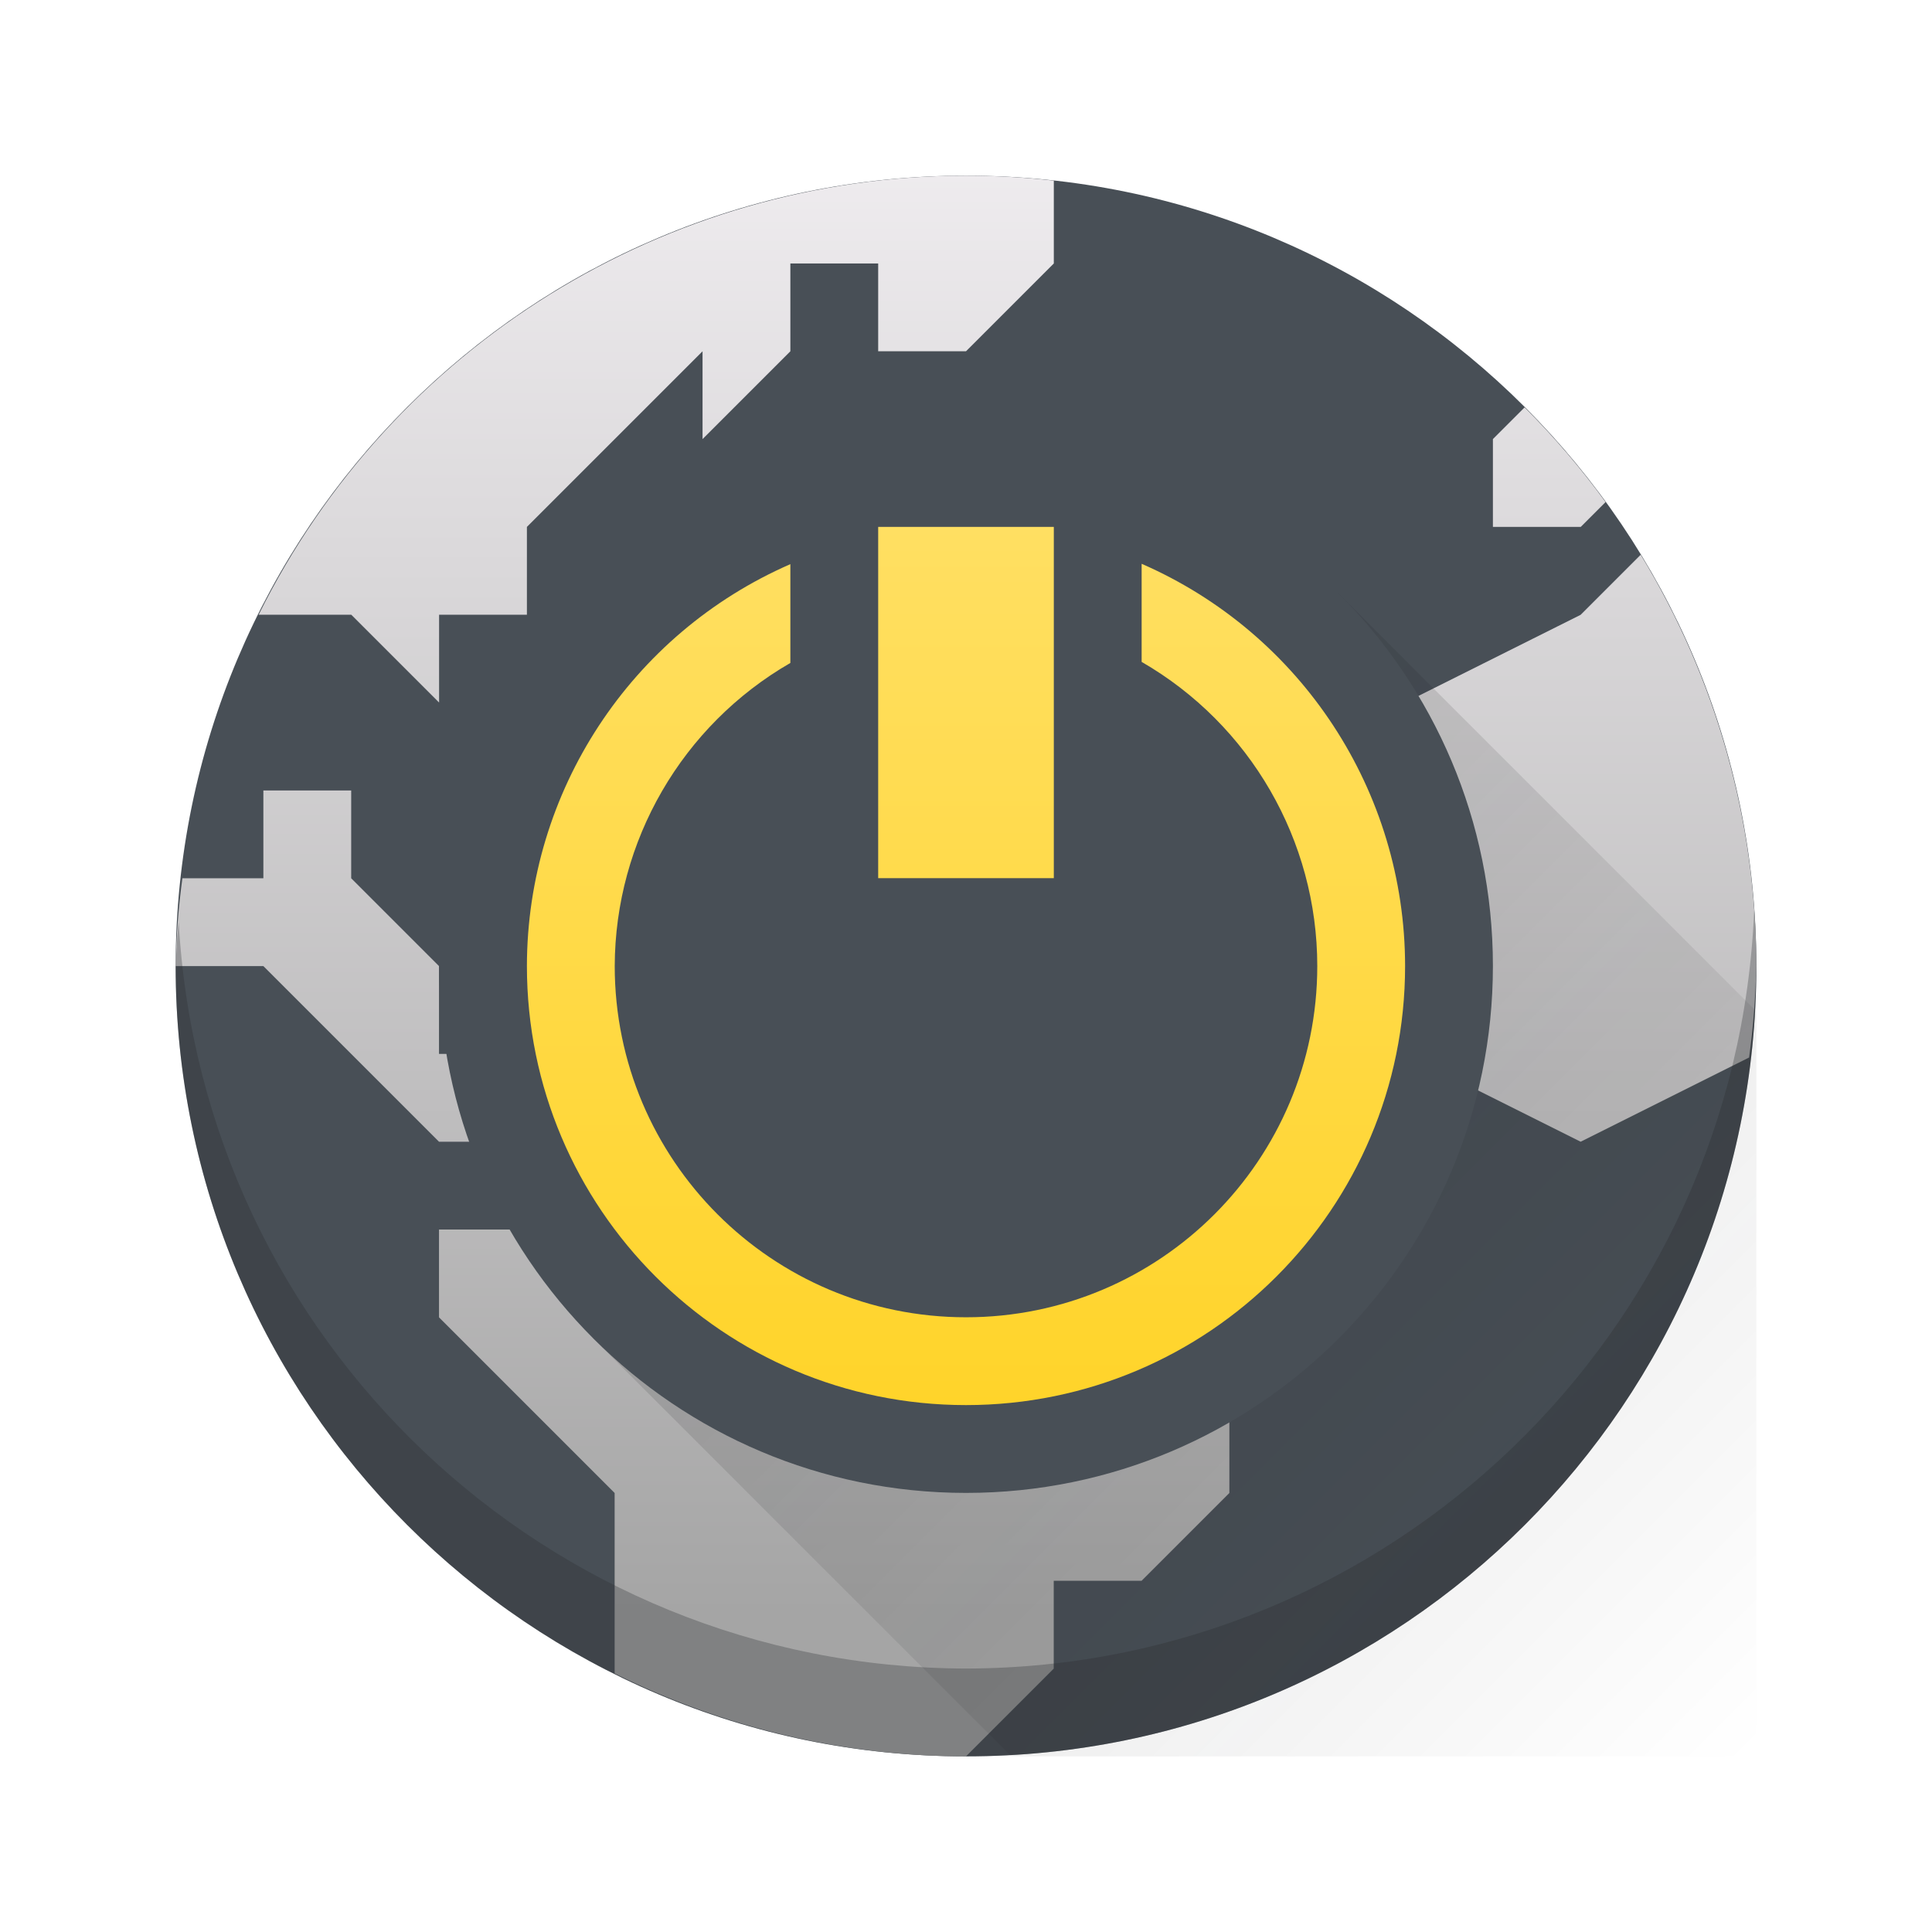
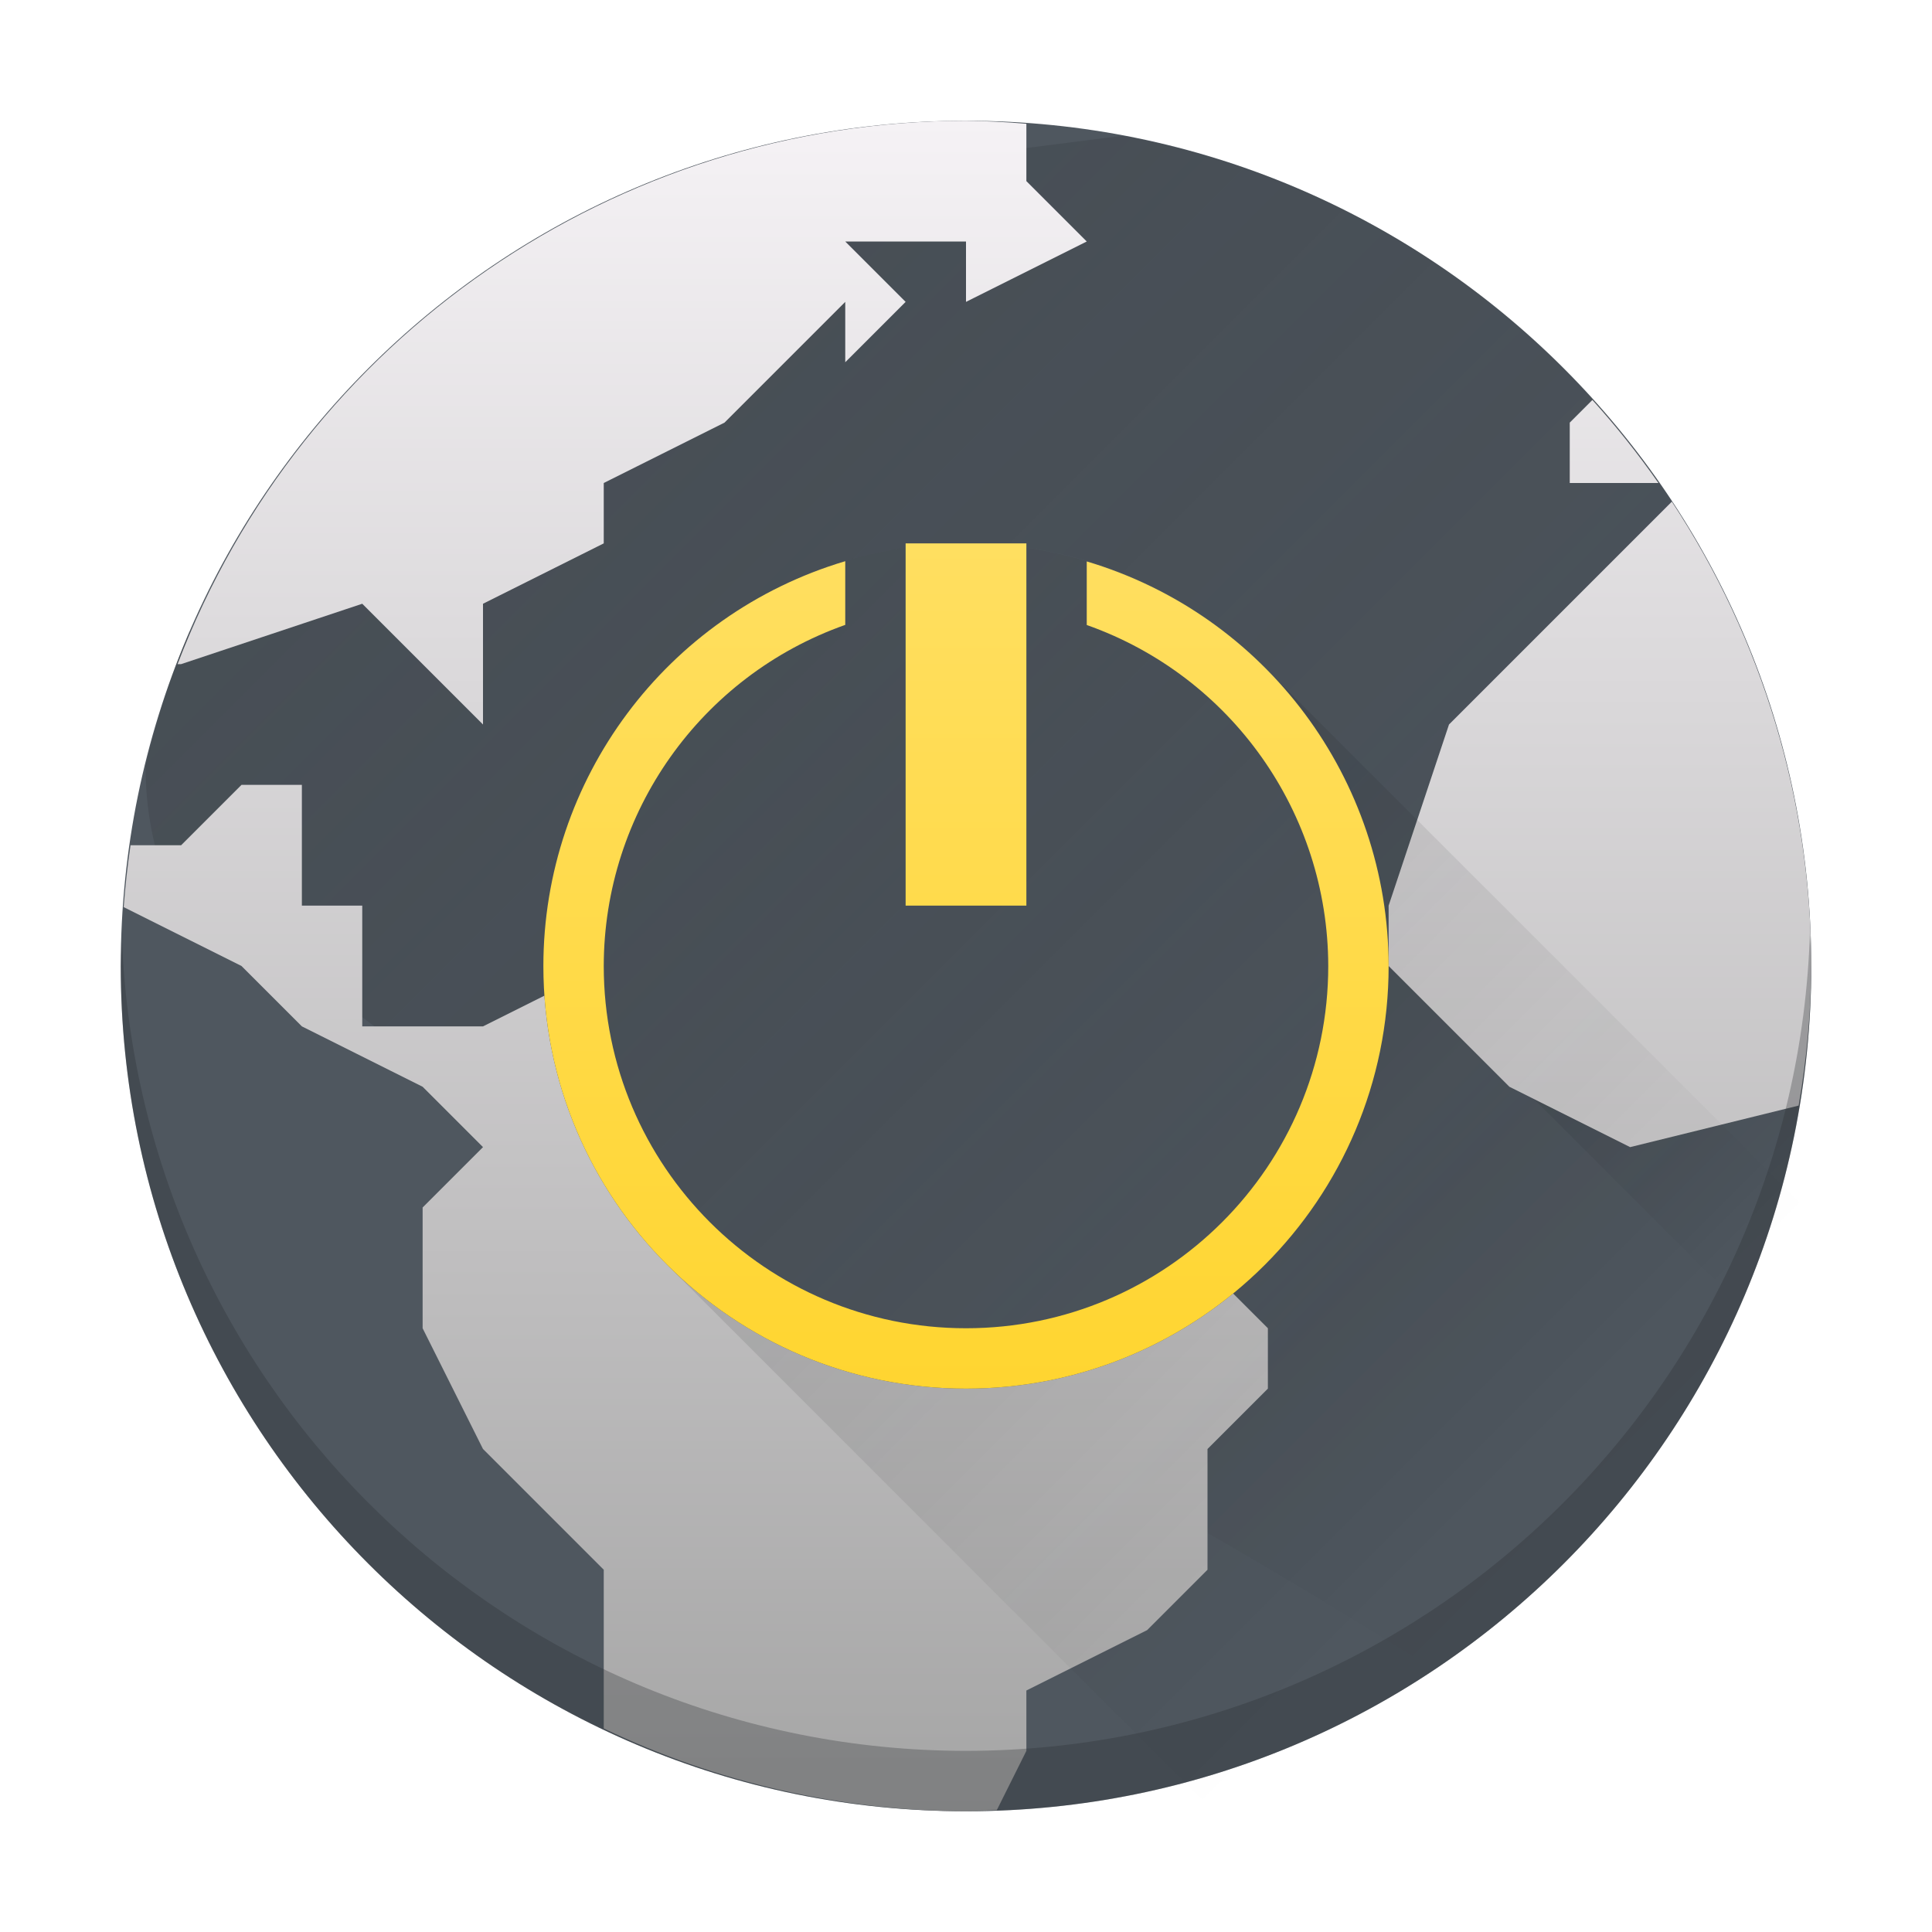
- <svg xmlns="http://www.w3.org/2000/svg" height="22" width="22">
-   <linearGradient id="a" gradientUnits="userSpaceOnUse" x1="24.018" x2="24.018" y1="18.383" y2=".383">
+ <svg xmlns="http://www.w3.org/2000/svg" xmlns:xlink="http://www.w3.org/1999/xlink" height="32" width="32">
+   <linearGradient id="f" gradientUnits="userSpaceOnUse" x1="6.099" x2="6.099" y1="24.845" y2="8.511">
+     <stop offset="0" stop-color="#ffd42a" />
+     <stop offset="1" stop-color="#ffdf62" />
+   </linearGradient>
+   <linearGradient id="e" gradientUnits="userSpaceOnUse" x1="11" x2="25" xlink:href="#a" y1="11" y2="25" />
+   <linearGradient id="b" gradientUnits="userSpaceOnUse" x1="6" x2="26" xlink:href="#a" y1="6" y2="26" />
+   <linearGradient id="a">
+     <stop offset="0" stop-color="#292c2f" />
+     <stop offset="1" stop-opacity="0" />
+   </linearGradient>
+   <linearGradient id="c" gradientUnits="userSpaceOnUse" x1="23" x2="30" xlink:href="#a" y1="13" y2="20" />
+   <linearGradient id="d" gradientUnits="userSpaceOnUse" x1="2" x2="2" y1="30" y2="2">
    <stop offset="0" stop-color="#a5a5a5" />
    <stop offset="1" stop-color="#f5f2f5" />
  </linearGradient>
-   <linearGradient id="b" gradientUnits="userSpaceOnUse" x1="6" x2="6" y1="16" y2="6">
-     <stop offset="0" stop-color="#ffd42a" />
-     <stop offset="1" stop-color="#ffdf62" />
-   </linearGradient>
-   <linearGradient id="c" gradientUnits="userSpaceOnUse" x1="7" x2="20" y1="7" y2="20">
-     <stop offset="0" stop-color="#292c2f" />
-     <stop offset="1" stop-opacity="0" />
-   </linearGradient>
-   <g stroke-linejoin="round" stroke-width="2">
-     <circle cx="11" cy="11" fill="#484f56" r="9" />
-     <path d="m11 2a9 9 0 0 0 -8.055 5h1.055l1 1v-1h1v-1l2-2v1l1-1v-1h1v1h1l1-1v-.943a9 9 0 0 0 -1-.057zm6.361 2.639-.361.361v1h1l.283-.283a9 9 0 0 0 -.922-1.078zm1.322 1.678-.684.684-2 1-1 3h1v1l2 1 1.918-.959a9 9 0 0 0 .082-1.041 9 9 0 0 0 -1.316-4.684zm-15.684 2.684v1h-.922a9 9 0 0 0 -.078 1h1l2 2h1v1h-1v1l2 2v2.055a9 9 0 0 0 4 .945l1-1v-1h1l1-1v-1l1-1-1-1h-2l-1-1h-1l-1-1h-2v-1l-1 1h-1v-1l-1-1v-1z" fill="url(#a)" />
-     <path d="m19.975 10.359a9 9 0 0 1 -8.975 8.641 9 9 0 0 1 -8.965-8.5 9 9 0 0 0 -.035.5 9 9 0 0 0 9 9 9 9 0 0 0 9-9 9 9 0 0 0 -.025-.641z" fill="#292c2f" opacity=".3" />
+   <rect fill="#4f575f" height="28" rx="14" width="28" x="2" y="2" />
+   <path d="M18.594 2.248l-2.975.38-4.135 2.388-1.502 2.601s-1.973 1.39-2.271 1.31c-2.517-.029-3.869.665-4.58 1.548-.301.703-.537 1.44-.72 2.197-.006.76.161 1.351.161 1.351 7.06 6.357 14.121 9.097 21.182 13.643a13.9 13.9 0 0 0 1.275-.959l.069-.06c.36-.308.703-.636 1.029-.979.072-.076.14-.155.21-.232a13.928 13.928 0 0 0 1.749-2.375l.055-.09a13.991 13.991 0 0 0 1.824-6.282l.002-.02v-.001L28.143 9.03a13.95 13.95 0 0 0-9.55-6.783z" fill="url(#b)" fill-rule="evenodd" opacity=".2" />
+   <path d="M29.012 10.842l-4.307 6.66 4.12 4.12a13.997 13.997 0 0 0 .187-10.78z" fill="url(#c)" fill-rule="evenodd" opacity=".2" />
+   <path d="M16 2a14 14 0 0 0-13.059 9H3l3-1 1 1 1 1v-2l2-1V8l2-1 2-2v1l1-1-1-1h2v1l2-1-1-1v-.95A14 14 0 0 0 16 2zm10.375 4.625L26 7v1h1.469a14 14 0 0 0-1.094-1.375zm1.316 1.684L27 9l-2 2-1 1-1 3v1l1 1 1 1 2 1 2.791-.688A14 14 0 0 0 30 16a14 14 0 0 0-2.309-7.691zM4 13l-1 1h-.838c-.05.34-.088.681-.113 1.023v.002L4 16l1 1 2 1 1 1-1 1v2l1 2 2 2v2.629A14 14 0 0 0 16 30c.17-.003.34-.009.51-.018L17 29v-1l2-1 1-1v-2l1-1v-1l-1-1-3-1-1-1-1-1h-1l-1-1-3-1-2 1H6v-2H5v-2z" fill="url(#d)" />
+   <path d="M29.979 15.414A14 14 0 0 1 16 29 14 14 0 0 1 2.021 15.586 14 14 0 0 0 2 16a14 14 0 0 0 14 14 14 14 0 0 0 14-14 14 14 0 0 0-.021-.586z" fill="#292c2f" opacity=".3" />
+   <g fill-rule="evenodd">
+     <circle cx="16" cy="16" fill="#4f575f" r="7" />
+     <path d="M16 9a7 7 0 0 0-7 7 7 7 0 0 0 2.053 4.947l-.002.002L20.1 30H30v-9.893l-8.922-8.921A7 7 0 0 0 16 9z" fill="url(#e)" opacity=".2" />
+     <path d="M15 9v6h2V9zm-1 .295A7 7 0 0 0 9 16a7 7 0 0 0 7 7 7 7 0 0 0 7-7 7 7 0 0 0-5-6.701v1.053A6 6 0 0 1 22 16a6 6 0 0 1-6 6 6 6 0 0 1-6-6 6 6 0 0 1 4-5.65z" fill="url(#f)" />
  </g>
-   <path d="m15.242 6.758 4.758 4.758v8.484h-8.484l-4.758-4.758z" fill="url(#c)" opacity=".2" />
-   <circle cx="11" cy="11" fill="#484f56" r="6" />
-   <path d="m10 6v4h2v-4zm3 .42v1.117a4 4 0 0 1 2 3.463 4 4 0 0 1 -4 4 4 4 0 0 1 -4-4 4 4 0 0 1 2-3.451v-1.125a5 5 0 0 0 -3 4.576 5 5 0 0 0 5 5 5 5 0 0 0 5-5 5 5 0 0 0 -3-4.58z" fill="url(#b)" />
</svg>
